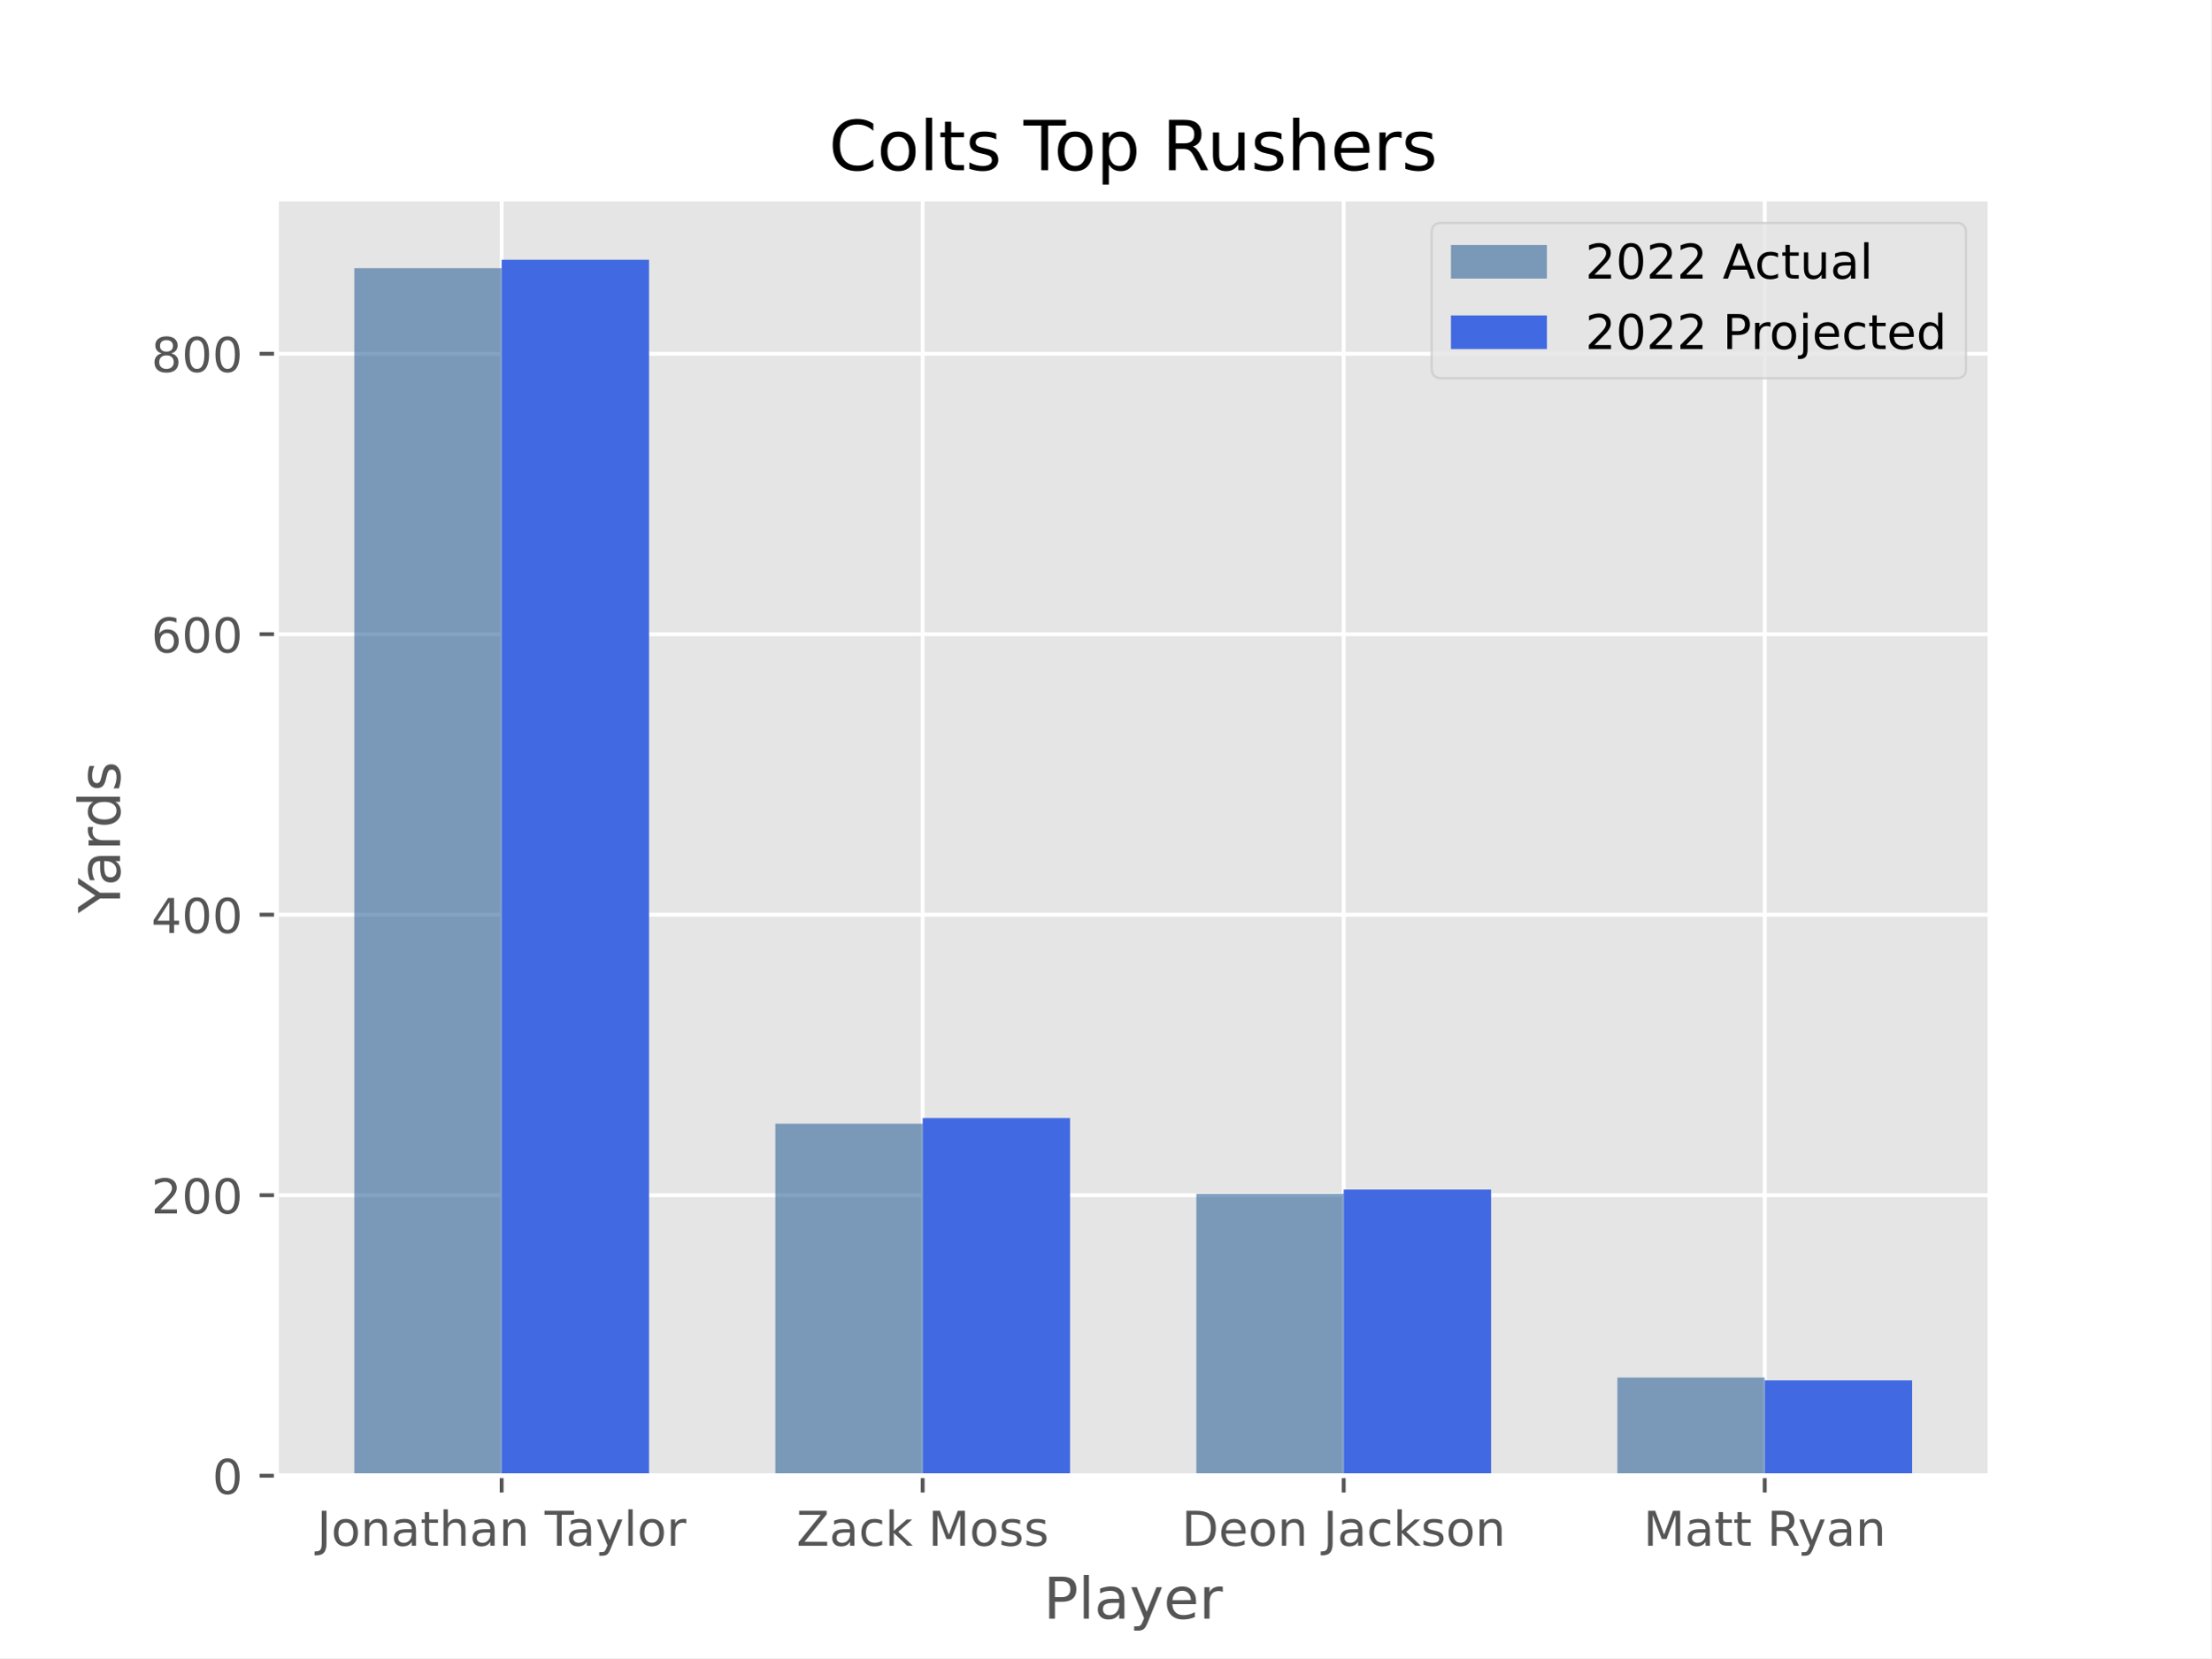
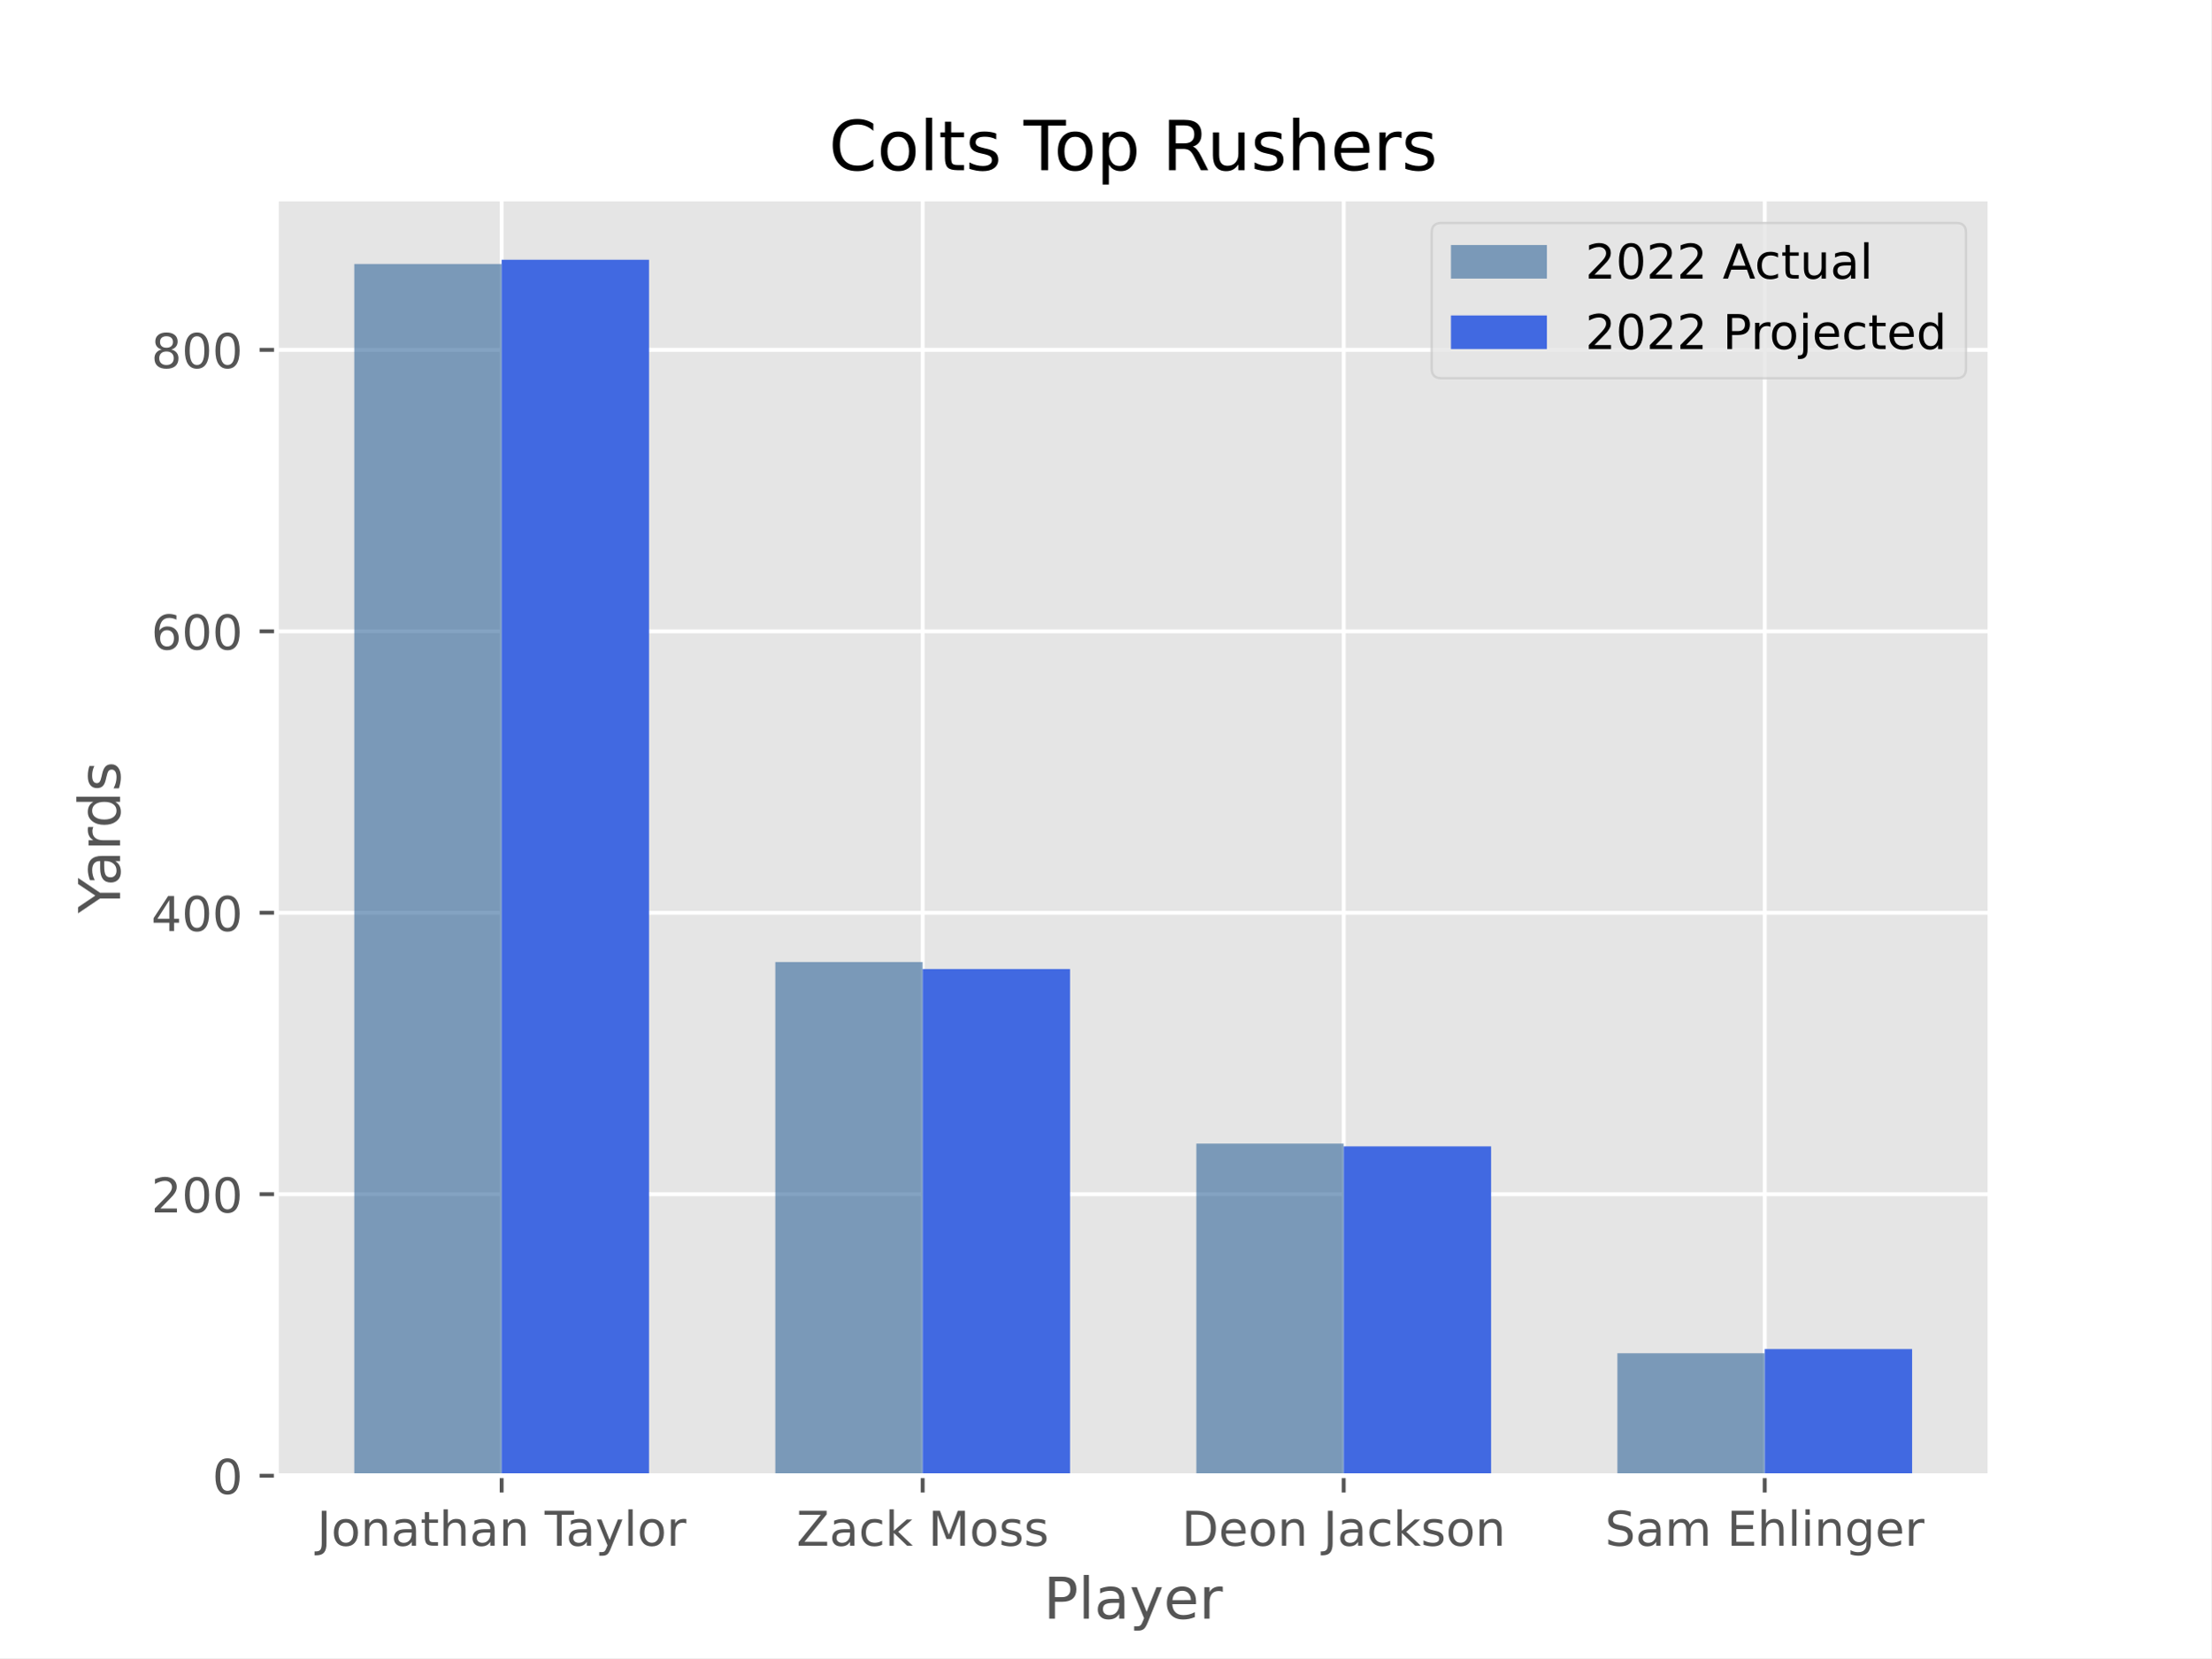
<svg xmlns="http://www.w3.org/2000/svg" xmlns:xlink="http://www.w3.org/1999/xlink" width="460.8pt" height="345.6pt" viewBox="0 0 460.8 345.6" version="1.1">
  <defs>
    <style type="text/css">*{stroke-linejoin: round; stroke-linecap: butt}</style>
  </defs>
  <g id="figure_1">
    <g id="patch_1">
      <path d="M 0 345.6  L 460.8 345.6  L 460.8 0  L 0 0  z " style="fill: #ffffff" />
    </g>
    <g id="axes_1">
      <g id="patch_2">
        <path d="M 57.6 307.584  L 414.72 307.584  L 414.72 41.472  L 57.6 41.472  z " style="fill: #e5e5e5" />
      </g>
      <g id="matplotlib.axis_1">
        <g id="xtick_1">
          <g id="line2d_1">
-             <path d="M 104.543 307.584  L 104.543 41.472  " clip-path="url(#p4e7fc8b1e7)" style="fill: none; stroke: #ffffff; stroke-width: 0.8; stroke-linecap: square" />
+             <path d="M 104.543 307.584  L 104.543 41.472  " clip-path="url(#pfc7de5fff3)" style="fill: none; stroke: #ffffff; stroke-width: 0.8; stroke-linecap: square" />
          </g>
          <g id="line2d_2">
            <defs>
-               <path id="md305badb75" d="M 0 0  L 0 3.5  " style="stroke: #555555; stroke-width: 0.8" />
-             </defs>
-             <g>
-               <use xlink:href="#md305badb75" x="104.543" y="307.584" style="fill: #555555; stroke: #555555; stroke-width: 0.8" />
+               <path id="m3b19670d25" d="M 0 0  L 0 3.5  " style="stroke: #555555; stroke-width: 0.8" />
+             </defs>
+             <g>
+               <use xlink:href="#m3b19670d25" x="104.543" y="307.584" style="fill: #555555; stroke: #555555; stroke-width: 0.8" />
            </g>
          </g>
          <g id="text_1">
            <g style="fill: #555555" transform="translate(66.06907 322.1824) scale(0.1 -0.1)">
              <defs>
                <path id="DejaVuSans-4a" d="M 628 4666  L 1259 4666  L 1259 325  Q 1259 -519 939 -900  Q 619 -1281 -91 -1281  L -331 -1281  L -331 -750  L -134 -750  Q 284 -750 456 -515  Q 628 -281 628 325  L 628 4666  z " transform="scale(0.015625)" />
                <path id="DejaVuSans-6f" d="M 1959 3097  Q 1497 3097 1228 2736  Q 959 2375 959 1747  Q 959 1119 1226 758  Q 1494 397 1959 397  Q 2419 397 2687 759  Q 2956 1122 2956 1747  Q 2956 2369 2687 2733  Q 2419 3097 1959 3097  z M 1959 3584  Q 2709 3584 3137 3096  Q 3566 2609 3566 1747  Q 3566 888 3137 398  Q 2709 -91 1959 -91  Q 1206 -91 779 398  Q 353 888 353 1747  Q 353 2609 779 3096  Q 1206 3584 1959 3584  z " transform="scale(0.015625)" />
                <path id="DejaVuSans-6e" d="M 3513 2113  L 3513 0  L 2938 0  L 2938 2094  Q 2938 2591 2744 2837  Q 2550 3084 2163 3084  Q 1697 3084 1428 2787  Q 1159 2491 1159 1978  L 1159 0  L 581 0  L 581 3500  L 1159 3500  L 1159 2956  Q 1366 3272 1645 3428  Q 1925 3584 2291 3584  Q 2894 3584 3203 3211  Q 3513 2838 3513 2113  z " transform="scale(0.015625)" />
                <path id="DejaVuSans-61" d="M 2194 1759  Q 1497 1759 1228 1600  Q 959 1441 959 1056  Q 959 750 1161 570  Q 1363 391 1709 391  Q 2188 391 2477 730  Q 2766 1069 2766 1631  L 2766 1759  L 2194 1759  z M 3341 1997  L 3341 0  L 2766 0  L 2766 531  Q 2569 213 2275 61  Q 1981 -91 1556 -91  Q 1019 -91 701 211  Q 384 513 384 1019  Q 384 1609 779 1909  Q 1175 2209 1959 2209  L 2766 2209  L 2766 2266  Q 2766 2663 2505 2880  Q 2244 3097 1772 3097  Q 1472 3097 1187 3025  Q 903 2953 641 2809  L 641 3341  Q 956 3463 1253 3523  Q 1550 3584 1831 3584  Q 2591 3584 2966 3190  Q 3341 2797 3341 1997  z " transform="scale(0.015625)" />
                <path id="DejaVuSans-74" d="M 1172 4494  L 1172 3500  L 2356 3500  L 2356 3053  L 1172 3053  L 1172 1153  Q 1172 725 1289 603  Q 1406 481 1766 481  L 2356 481  L 2356 0  L 1766 0  Q 1100 0 847 248  Q 594 497 594 1153  L 594 3053  L 172 3053  L 172 3500  L 594 3500  L 594 4494  L 1172 4494  z " transform="scale(0.015625)" />
                <path id="DejaVuSans-68" d="M 3513 2113  L 3513 0  L 2938 0  L 2938 2094  Q 2938 2591 2744 2837  Q 2550 3084 2163 3084  Q 1697 3084 1428 2787  Q 1159 2491 1159 1978  L 1159 0  L 581 0  L 581 4863  L 1159 4863  L 1159 2956  Q 1366 3272 1645 3428  Q 1925 3584 2291 3584  Q 2894 3584 3203 3211  Q 3513 2838 3513 2113  z " transform="scale(0.015625)" />
                <path id="DejaVuSans-20" transform="scale(0.015625)" />
                <path id="DejaVuSans-54" d="M -19 4666  L 3928 4666  L 3928 4134  L 2272 4134  L 2272 0  L 1638 0  L 1638 4134  L -19 4134  L -19 4666  z " transform="scale(0.015625)" />
                <path id="DejaVuSans-79" d="M 2059 -325  Q 1816 -950 1584 -1140  Q 1353 -1331 966 -1331  L 506 -1331  L 506 -850  L 844 -850  Q 1081 -850 1212 -737  Q 1344 -625 1503 -206  L 1606 56  L 191 3500  L 800 3500  L 1894 763  L 2988 3500  L 3597 3500  L 2059 -325  z " transform="scale(0.015625)" />
                <path id="DejaVuSans-6c" d="M 603 4863  L 1178 4863  L 1178 0  L 603 0  L 603 4863  z " transform="scale(0.015625)" />
                <path id="DejaVuSans-72" d="M 2631 2963  Q 2534 3019 2420 3045  Q 2306 3072 2169 3072  Q 1681 3072 1420 2755  Q 1159 2438 1159 1844  L 1159 0  L 581 0  L 581 3500  L 1159 3500  L 1159 2956  Q 1341 3275 1631 3429  Q 1922 3584 2338 3584  Q 2397 3584 2469 3576  Q 2541 3569 2628 3553  L 2631 2963  z " transform="scale(0.015625)" />
              </defs>
              <use xlink:href="#DejaVuSans-4a" />
              <use xlink:href="#DejaVuSans-6f" x="29.492" />
              <use xlink:href="#DejaVuSans-6e" x="90.674" />
              <use xlink:href="#DejaVuSans-61" x="154.053" />
              <use xlink:href="#DejaVuSans-74" x="215.332" />
              <use xlink:href="#DejaVuSans-68" x="254.541" />
              <use xlink:href="#DejaVuSans-61" x="317.92" />
              <use xlink:href="#DejaVuSans-6e" x="379.199" />
              <use xlink:href="#DejaVuSans-20" x="442.578" />
              <use xlink:href="#DejaVuSans-54" x="474.365" />
              <use xlink:href="#DejaVuSans-61" x="518.949" />
              <use xlink:href="#DejaVuSans-79" x="580.229" />
              <use xlink:href="#DejaVuSans-6c" x="639.408" />
              <use xlink:href="#DejaVuSans-6f" x="667.191" />
              <use xlink:href="#DejaVuSans-72" x="728.373" />
            </g>
          </g>
        </g>
        <g id="xtick_2">
          <g id="line2d_3">
-             <path d="M 192.288 307.584  L 192.288 41.472  " clip-path="url(#p4e7fc8b1e7)" style="fill: none; stroke: #ffffff; stroke-width: 0.8; stroke-linecap: square" />
+             <path d="M 192.288 307.584  L 192.288 41.472  " clip-path="url(#pfc7de5fff3)" style="fill: none; stroke: #ffffff; stroke-width: 0.8; stroke-linecap: square" />
          </g>
          <g id="line2d_4">
            <g>
-               <use xlink:href="#md305badb75" x="192.288" y="307.584" style="fill: #555555; stroke: #555555; stroke-width: 0.8" />
+               <use xlink:href="#m3b19670d25" x="192.288" y="307.584" style="fill: #555555; stroke: #555555; stroke-width: 0.8" />
            </g>
          </g>
          <g id="text_2">
            <g style="fill: #555555" transform="translate(165.9823 322.1824) scale(0.1 -0.1)">
              <defs>
                <path id="DejaVuSans-5a" d="M 359 4666  L 4025 4666  L 4025 4184  L 1075 531  L 4097 531  L 4097 0  L 288 0  L 288 481  L 3238 4134  L 359 4134  L 359 4666  z " transform="scale(0.015625)" />
                <path id="DejaVuSans-63" d="M 3122 3366  L 3122 2828  Q 2878 2963 2633 3030  Q 2388 3097 2138 3097  Q 1578 3097 1268 2742  Q 959 2388 959 1747  Q 959 1106 1268 751  Q 1578 397 2138 397  Q 2388 397 2633 464  Q 2878 531 3122 666  L 3122 134  Q 2881 22 2623 -34  Q 2366 -91 2075 -91  Q 1284 -91 818 406  Q 353 903 353 1747  Q 353 2603 823 3093  Q 1294 3584 2113 3584  Q 2378 3584 2631 3529  Q 2884 3475 3122 3366  z " transform="scale(0.015625)" />
                <path id="DejaVuSans-6b" d="M 581 4863  L 1159 4863  L 1159 1991  L 2875 3500  L 3609 3500  L 1753 1863  L 3688 0  L 2938 0  L 1159 1709  L 1159 0  L 581 0  L 581 4863  z " transform="scale(0.015625)" />
                <path id="DejaVuSans-4d" d="M 628 4666  L 1569 4666  L 2759 1491  L 3956 4666  L 4897 4666  L 4897 0  L 4281 0  L 4281 4097  L 3078 897  L 2444 897  L 1241 4097  L 1241 0  L 628 0  L 628 4666  z " transform="scale(0.015625)" />
                <path id="DejaVuSans-73" d="M 2834 3397  L 2834 2853  Q 2591 2978 2328 3040  Q 2066 3103 1784 3103  Q 1356 3103 1142 2972  Q 928 2841 928 2578  Q 928 2378 1081 2264  Q 1234 2150 1697 2047  L 1894 2003  Q 2506 1872 2764 1633  Q 3022 1394 3022 966  Q 3022 478 2636 193  Q 2250 -91 1575 -91  Q 1294 -91 989 -36  Q 684 19 347 128  L 347 722  Q 666 556 975 473  Q 1284 391 1588 391  Q 1994 391 2212 530  Q 2431 669 2431 922  Q 2431 1156 2273 1281  Q 2116 1406 1581 1522  L 1381 1569  Q 847 1681 609 1914  Q 372 2147 372 2553  Q 372 3047 722 3315  Q 1072 3584 1716 3584  Q 2034 3584 2315 3537  Q 2597 3491 2834 3397  z " transform="scale(0.015625)" />
              </defs>
              <use xlink:href="#DejaVuSans-5a" />
              <use xlink:href="#DejaVuSans-61" x="68.506" />
              <use xlink:href="#DejaVuSans-63" x="129.785" />
              <use xlink:href="#DejaVuSans-6b" x="184.766" />
              <use xlink:href="#DejaVuSans-20" x="242.676" />
              <use xlink:href="#DejaVuSans-4d" x="274.463" />
              <use xlink:href="#DejaVuSans-6f" x="360.742" />
              <use xlink:href="#DejaVuSans-73" x="421.924" />
              <use xlink:href="#DejaVuSans-73" x="474.023" />
            </g>
          </g>
        </g>
        <g id="xtick_3">
          <g id="line2d_5">
-             <path d="M 280.032 307.584  L 280.032 41.472  " clip-path="url(#p4e7fc8b1e7)" style="fill: none; stroke: #ffffff; stroke-width: 0.8; stroke-linecap: square" />
+             <path d="M 280.032 307.584  L 280.032 41.472  " clip-path="url(#pfc7de5fff3)" style="fill: none; stroke: #ffffff; stroke-width: 0.8; stroke-linecap: square" />
          </g>
          <g id="line2d_6">
            <g>
-               <use xlink:href="#md305badb75" x="280.032" y="307.584" style="fill: #555555; stroke: #555555; stroke-width: 0.8" />
+               <use xlink:href="#m3b19670d25" x="280.032" y="307.584" style="fill: #555555; stroke: #555555; stroke-width: 0.8" />
            </g>
          </g>
          <g id="text_3">
            <g style="fill: #555555" transform="translate(246.2721 322.1824) scale(0.1 -0.1)">
              <defs>
                <path id="DejaVuSans-44" d="M 1259 4147  L 1259 519  L 2022 519  Q 2988 519 3436 956  Q 3884 1394 3884 2338  Q 3884 3275 3436 3711  Q 2988 4147 2022 4147  L 1259 4147  z M 628 4666  L 1925 4666  Q 3281 4666 3915 4102  Q 4550 3538 4550 2338  Q 4550 1131 3912 565  Q 3275 0 1925 0  L 628 0  L 628 4666  z " transform="scale(0.015625)" />
                <path id="DejaVuSans-65" d="M 3597 1894  L 3597 1613  L 953 1613  Q 991 1019 1311 708  Q 1631 397 2203 397  Q 2534 397 2845 478  Q 3156 559 3463 722  L 3463 178  Q 3153 47 2828 -22  Q 2503 -91 2169 -91  Q 1331 -91 842 396  Q 353 884 353 1716  Q 353 2575 817 3079  Q 1281 3584 2069 3584  Q 2775 3584 3186 3129  Q 3597 2675 3597 1894  z M 3022 2063  Q 3016 2534 2758 2815  Q 2500 3097 2075 3097  Q 1594 3097 1305 2825  Q 1016 2553 972 2059  L 3022 2063  z " transform="scale(0.015625)" />
              </defs>
              <use xlink:href="#DejaVuSans-44" />
              <use xlink:href="#DejaVuSans-65" x="77.002" />
              <use xlink:href="#DejaVuSans-6f" x="138.525" />
              <use xlink:href="#DejaVuSans-6e" x="199.707" />
              <use xlink:href="#DejaVuSans-20" x="263.086" />
              <use xlink:href="#DejaVuSans-4a" x="294.873" />
              <use xlink:href="#DejaVuSans-61" x="324.365" />
              <use xlink:href="#DejaVuSans-63" x="385.645" />
              <use xlink:href="#DejaVuSans-6b" x="440.625" />
              <use xlink:href="#DejaVuSans-73" x="498.535" />
              <use xlink:href="#DejaVuSans-6f" x="550.635" />
              <use xlink:href="#DejaVuSans-6e" x="611.816" />
            </g>
          </g>
        </g>
        <g id="xtick_4">
          <g id="line2d_7">
-             <path d="M 367.777 307.584  L 367.777 41.472  " clip-path="url(#p4e7fc8b1e7)" style="fill: none; stroke: #ffffff; stroke-width: 0.8; stroke-linecap: square" />
+             <path d="M 367.777 307.584  L 367.777 41.472  " clip-path="url(#pfc7de5fff3)" style="fill: none; stroke: #ffffff; stroke-width: 0.8; stroke-linecap: square" />
          </g>
          <g id="line2d_8">
            <g>
-               <use xlink:href="#md305badb75" x="367.777" y="307.584" style="fill: #555555; stroke: #555555; stroke-width: 0.8" />
+               <use xlink:href="#m3b19670d25" x="367.777" y="307.584" style="fill: #555555; stroke: #555555; stroke-width: 0.8" />
            </g>
          </g>
          <g id="text_4">
-             <g style="fill: #555555" transform="translate(342.4978 322.1824) scale(0.1 -0.1)">
-               <defs>
-                 <path id="DejaVuSans-52" d="M 2841 2188  Q 3044 2119 3236 1894  Q 3428 1669 3622 1275  L 4263 0  L 3584 0  L 2988 1197  Q 2756 1666 2539 1819  Q 2322 1972 1947 1972  L 1259 1972  L 1259 0  L 628 0  L 628 4666  L 2053 4666  Q 2853 4666 3247 4331  Q 3641 3997 3641 3322  Q 3641 2881 3436 2590  Q 3231 2300 2841 2188  z M 1259 4147  L 1259 2491  L 2053 2491  Q 2509 2491 2742 2702  Q 2975 2913 2975 3322  Q 2975 3731 2742 3939  Q 2509 4147 2053 4147  L 1259 4147  z " transform="scale(0.015625)" />
-               </defs>
-               <use xlink:href="#DejaVuSans-4d" />
-               <use xlink:href="#DejaVuSans-61" x="86.279" />
-               <use xlink:href="#DejaVuSans-74" x="147.559" />
-               <use xlink:href="#DejaVuSans-74" x="186.768" />
-               <use xlink:href="#DejaVuSans-20" x="225.977" />
-               <use xlink:href="#DejaVuSans-52" x="257.764" />
-               <use xlink:href="#DejaVuSans-79" x="321.746" />
-               <use xlink:href="#DejaVuSans-61" x="380.926" />
-               <use xlink:href="#DejaVuSans-6e" x="442.205" />
+             <g style="fill: #555555" transform="translate(334.4978 322.1824) scale(0.1 -0.1)">
+               <defs>
+                 <path id="DejaVuSans-53" d="M 3425 4513  L 3425 3897  Q 3066 4069 2747 4153  Q 2428 4238 2131 4238  Q 1616 4238 1336 4038  Q 1056 3838 1056 3469  Q 1056 3159 1242 3001  Q 1428 2844 1947 2747  L 2328 2669  Q 3034 2534 3370 2195  Q 3706 1856 3706 1288  Q 3706 609 3251 259  Q 2797 -91 1919 -91  Q 1588 -91 1214 -16  Q 841 59 441 206  L 441 856  Q 825 641 1194 531  Q 1563 422 1919 422  Q 2459 422 2753 634  Q 3047 847 3047 1241  Q 3047 1584 2836 1778  Q 2625 1972 2144 2069  L 1759 2144  Q 1053 2284 737 2584  Q 422 2884 422 3419  Q 422 4038 858 4394  Q 1294 4750 2059 4750  Q 2388 4750 2728 4690  Q 3069 4631 3425 4513  z " transform="scale(0.015625)" />
+                 <path id="DejaVuSans-6d" d="M 3328 2828  Q 3544 3216 3844 3400  Q 4144 3584 4550 3584  Q 5097 3584 5394 3201  Q 5691 2819 5691 2113  L 5691 0  L 5113 0  L 5113 2094  Q 5113 2597 4934 2840  Q 4756 3084 4391 3084  Q 3944 3084 3684 2787  Q 3425 2491 3425 1978  L 3425 0  L 2847 0  L 2847 2094  Q 2847 2600 2669 2842  Q 2491 3084 2119 3084  Q 1678 3084 1418 2786  Q 1159 2488 1159 1978  L 1159 0  L 581 0  L 581 3500  L 1159 3500  L 1159 2956  Q 1356 3278 1631 3431  Q 1906 3584 2284 3584  Q 2666 3584 2933 3390  Q 3200 3197 3328 2828  z " transform="scale(0.015625)" />
+                 <path id="DejaVuSans-45" d="M 628 4666  L 3578 4666  L 3578 4134  L 1259 4134  L 1259 2753  L 3481 2753  L 3481 2222  L 1259 2222  L 1259 531  L 3634 531  L 3634 0  L 628 0  L 628 4666  z " transform="scale(0.015625)" />
+                 <path id="DejaVuSans-69" d="M 603 3500  L 1178 3500  L 1178 0  L 603 0  L 603 3500  z M 603 4863  L 1178 4863  L 1178 4134  L 603 4134  L 603 4863  z " transform="scale(0.015625)" />
+                 <path id="DejaVuSans-67" d="M 2906 1791  Q 2906 2416 2648 2759  Q 2391 3103 1925 3103  Q 1463 3103 1205 2759  Q 947 2416 947 1791  Q 947 1169 1205 825  Q 1463 481 1925 481  Q 2391 481 2648 825  Q 2906 1169 2906 1791  z M 3481 434  Q 3481 -459 3084 -895  Q 2688 -1331 1869 -1331  Q 1566 -1331 1297 -1286  Q 1028 -1241 775 -1147  L 775 -588  Q 1028 -725 1275 -790  Q 1522 -856 1778 -856  Q 2344 -856 2625 -561  Q 2906 -266 2906 331  L 2906 616  Q 2728 306 2450 153  Q 2172 0 1784 0  Q 1141 0 747 490  Q 353 981 353 1791  Q 353 2603 747 3093  Q 1141 3584 1784 3584  Q 2172 3584 2450 3431  Q 2728 3278 2906 2969  L 2906 3500  L 3481 3500  L 3481 434  z " transform="scale(0.015625)" />
+               </defs>
+               <use xlink:href="#DejaVuSans-53" />
+               <use xlink:href="#DejaVuSans-61" x="63.477" />
+               <use xlink:href="#DejaVuSans-6d" x="124.756" />
+               <use xlink:href="#DejaVuSans-20" x="222.168" />
+               <use xlink:href="#DejaVuSans-45" x="253.955" />
+               <use xlink:href="#DejaVuSans-68" x="317.139" />
+               <use xlink:href="#DejaVuSans-6c" x="380.518" />
+               <use xlink:href="#DejaVuSans-69" x="408.301" />
+               <use xlink:href="#DejaVuSans-6e" x="436.084" />
+               <use xlink:href="#DejaVuSans-67" x="499.463" />
+               <use xlink:href="#DejaVuSans-65" x="562.939" />
+               <use xlink:href="#DejaVuSans-72" x="624.463" />
            </g>
          </g>
        </g>
        <g id="text_5">
          <g style="fill: #555555" transform="translate(217.4888 337.3802) scale(0.12 -0.12)">
            <defs>
              <path id="DejaVuSans-50" d="M 1259 4147  L 1259 2394  L 2053 2394  Q 2494 2394 2734 2622  Q 2975 2850 2975 3272  Q 2975 3691 2734 3919  Q 2494 4147 2053 4147  L 1259 4147  z M 628 4666  L 2053 4666  Q 2838 4666 3239 4311  Q 3641 3956 3641 3272  Q 3641 2581 3239 2228  Q 2838 1875 2053 1875  L 1259 1875  L 1259 0  L 628 0  L 628 4666  z " transform="scale(0.015625)" />
            </defs>
            <use xlink:href="#DejaVuSans-50" />
            <use xlink:href="#DejaVuSans-6c" x="60.303" />
            <use xlink:href="#DejaVuSans-61" x="88.086" />
            <use xlink:href="#DejaVuSans-79" x="149.365" />
            <use xlink:href="#DejaVuSans-65" x="208.545" />
            <use xlink:href="#DejaVuSans-72" x="270.068" />
          </g>
        </g>
      </g>
      <g id="matplotlib.axis_2">
        <g id="ytick_1">
          <g id="line2d_9">
-             <path d="M 57.6 307.584  L 414.72 307.584  " clip-path="url(#p4e7fc8b1e7)" style="fill: none; stroke: #ffffff; stroke-width: 0.8; stroke-linecap: square" />
+             <path d="M 57.6 307.584  L 414.72 307.584  " clip-path="url(#pfc7de5fff3)" style="fill: none; stroke: #ffffff; stroke-width: 0.8; stroke-linecap: square" />
          </g>
          <g id="line2d_10">
            <defs>
-               <path id="m0d4e284b42" d="M 0 0  L -3.5 0  " style="stroke: #555555; stroke-width: 0.8" />
-             </defs>
-             <g>
-               <use xlink:href="#m0d4e284b42" x="57.6" y="307.584" style="fill: #555555; stroke: #555555; stroke-width: 0.8" />
+               <path id="m593e6d0bf8" d="M 0 0  L -3.5 0  " style="stroke: #555555; stroke-width: 0.8" />
+             </defs>
+             <g>
+               <use xlink:href="#m593e6d0bf8" x="57.6" y="307.584" style="fill: #555555; stroke: #555555; stroke-width: 0.8" />
            </g>
          </g>
          <g id="text_6">
            <g style="fill: #555555" transform="translate(44.2375 311.3832) scale(0.1 -0.1)">
              <defs>
                <path id="DejaVuSans-30" d="M 2034 4250  Q 1547 4250 1301 3770  Q 1056 3291 1056 2328  Q 1056 1369 1301 889  Q 1547 409 2034 409  Q 2525 409 2770 889  Q 3016 1369 3016 2328  Q 3016 3291 2770 3770  Q 2525 4250 2034 4250  z M 2034 4750  Q 2819 4750 3233 4129  Q 3647 3509 3647 2328  Q 3647 1150 3233 529  Q 2819 -91 2034 -91  Q 1250 -91 836 529  Q 422 1150 422 2328  Q 422 3509 836 4129  Q 1250 4750 2034 4750  z " transform="scale(0.015625)" />
              </defs>
              <use xlink:href="#DejaVuSans-30" />
            </g>
          </g>
        </g>
        <g id="ytick_2">
          <g id="line2d_11">
-             <path d="M 57.6 249.12  L 414.72 249.12  " clip-path="url(#p4e7fc8b1e7)" style="fill: none; stroke: #ffffff; stroke-width: 0.8; stroke-linecap: square" />
+             <path d="M 57.6 248.917  L 414.72 248.917  " clip-path="url(#pfc7de5fff3)" style="fill: none; stroke: #ffffff; stroke-width: 0.8; stroke-linecap: square" />
          </g>
          <g id="line2d_12">
            <g>
-               <use xlink:href="#m0d4e284b42" x="57.6" y="249.12" style="fill: #555555; stroke: #555555; stroke-width: 0.8" />
+               <use xlink:href="#m593e6d0bf8" x="57.6" y="248.917" style="fill: #555555; stroke: #555555; stroke-width: 0.8" />
            </g>
          </g>
          <g id="text_7">
-             <g style="fill: #555555" transform="translate(31.5125 252.9196) scale(0.1 -0.1)">
+             <g style="fill: #555555" transform="translate(31.5125 252.7166) scale(0.1 -0.1)">
              <defs>
                <path id="DejaVuSans-32" d="M 1228 531  L 3431 531  L 3431 0  L 469 0  L 469 531  Q 828 903 1448 1529  Q 2069 2156 2228 2338  Q 2531 2678 2651 2914  Q 2772 3150 2772 3378  Q 2772 3750 2511 3984  Q 2250 4219 1831 4219  Q 1534 4219 1204 4116  Q 875 4013 500 3803  L 500 4441  Q 881 4594 1212 4672  Q 1544 4750 1819 4750  Q 2544 4750 2975 4387  Q 3406 4025 3406 3419  Q 3406 3131 3298 2873  Q 3191 2616 2906 2266  Q 2828 2175 2409 1742  Q 1991 1309 1228 531  z " transform="scale(0.015625)" />
              </defs>
              <use xlink:href="#DejaVuSans-32" />
              <use xlink:href="#DejaVuSans-30" x="63.623" />
              <use xlink:href="#DejaVuSans-30" x="127.246" />
            </g>
          </g>
        </g>
        <g id="ytick_3">
          <g id="line2d_13">
-             <path d="M 57.6 190.657  L 414.72 190.657  " clip-path="url(#p4e7fc8b1e7)" style="fill: none; stroke: #ffffff; stroke-width: 0.8; stroke-linecap: square" />
+             <path d="M 57.6 190.251  L 414.72 190.251  " clip-path="url(#pfc7de5fff3)" style="fill: none; stroke: #ffffff; stroke-width: 0.8; stroke-linecap: square" />
          </g>
          <g id="line2d_14">
            <g>
-               <use xlink:href="#m0d4e284b42" x="57.6" y="190.657" style="fill: #555555; stroke: #555555; stroke-width: 0.8" />
+               <use xlink:href="#m593e6d0bf8" x="57.6" y="190.251" style="fill: #555555; stroke: #555555; stroke-width: 0.8" />
            </g>
          </g>
          <g id="text_8">
-             <g style="fill: #555555" transform="translate(31.5125 194.4559) scale(0.1 -0.1)">
+             <g style="fill: #555555" transform="translate(31.5125 194.0499) scale(0.1 -0.1)">
              <defs>
                <path id="DejaVuSans-34" d="M 2419 4116  L 825 1625  L 2419 1625  L 2419 4116  z M 2253 4666  L 3047 4666  L 3047 1625  L 3713 1625  L 3713 1100  L 3047 1100  L 3047 0  L 2419 0  L 2419 1100  L 313 1100  L 313 1709  L 2253 4666  z " transform="scale(0.015625)" />
              </defs>
              <use xlink:href="#DejaVuSans-34" />
              <use xlink:href="#DejaVuSans-30" x="63.623" />
              <use xlink:href="#DejaVuSans-30" x="127.246" />
            </g>
          </g>
        </g>
        <g id="ytick_4">
          <g id="line2d_15">
-             <path d="M 57.6 132.193  L 414.72 132.193  " clip-path="url(#p4e7fc8b1e7)" style="fill: none; stroke: #ffffff; stroke-width: 0.8; stroke-linecap: square" />
+             <path d="M 57.6 131.584  L 414.72 131.584  " clip-path="url(#pfc7de5fff3)" style="fill: none; stroke: #ffffff; stroke-width: 0.8; stroke-linecap: square" />
          </g>
          <g id="line2d_16">
            <g>
-               <use xlink:href="#m0d4e284b42" x="57.6" y="132.193" style="fill: #555555; stroke: #555555; stroke-width: 0.8" />
+               <use xlink:href="#m593e6d0bf8" x="57.6" y="131.584" style="fill: #555555; stroke: #555555; stroke-width: 0.8" />
            </g>
          </g>
          <g id="text_9">
-             <g style="fill: #555555" transform="translate(31.5125 135.9922) scale(0.1 -0.1)">
+             <g style="fill: #555555" transform="translate(31.5125 135.3832) scale(0.1 -0.1)">
              <defs>
                <path id="DejaVuSans-36" d="M 2113 2584  Q 1688 2584 1439 2293  Q 1191 2003 1191 1497  Q 1191 994 1439 701  Q 1688 409 2113 409  Q 2538 409 2786 701  Q 3034 994 3034 1497  Q 3034 2003 2786 2293  Q 2538 2584 2113 2584  z M 3366 4563  L 3366 3988  Q 3128 4100 2886 4159  Q 2644 4219 2406 4219  Q 1781 4219 1451 3797  Q 1122 3375 1075 2522  Q 1259 2794 1537 2939  Q 1816 3084 2150 3084  Q 2853 3084 3261 2657  Q 3669 2231 3669 1497  Q 3669 778 3244 343  Q 2819 -91 2113 -91  Q 1303 -91 875 529  Q 447 1150 447 2328  Q 447 3434 972 4092  Q 1497 4750 2381 4750  Q 2619 4750 2861 4703  Q 3103 4656 3366 4563  z " transform="scale(0.015625)" />
              </defs>
              <use xlink:href="#DejaVuSans-36" />
              <use xlink:href="#DejaVuSans-30" x="63.623" />
              <use xlink:href="#DejaVuSans-30" x="127.246" />
            </g>
          </g>
        </g>
        <g id="ytick_5">
          <g id="line2d_17">
-             <path d="M 57.6 73.729  L 414.72 73.729  " clip-path="url(#p4e7fc8b1e7)" style="fill: none; stroke: #ffffff; stroke-width: 0.8; stroke-linecap: square" />
+             <path d="M 57.6 72.917  L 414.72 72.917  " clip-path="url(#pfc7de5fff3)" style="fill: none; stroke: #ffffff; stroke-width: 0.8; stroke-linecap: square" />
          </g>
          <g id="line2d_18">
            <g>
-               <use xlink:href="#m0d4e284b42" x="57.6" y="73.729" style="fill: #555555; stroke: #555555; stroke-width: 0.8" />
+               <use xlink:href="#m593e6d0bf8" x="57.6" y="72.917" style="fill: #555555; stroke: #555555; stroke-width: 0.8" />
            </g>
          </g>
          <g id="text_10">
-             <g style="fill: #555555" transform="translate(31.5125 77.52855) scale(0.1 -0.1)">
+             <g style="fill: #555555" transform="translate(31.5125 76.71655) scale(0.1 -0.1)">
              <defs>
                <path id="DejaVuSans-38" d="M 2034 2216  Q 1584 2216 1326 1975  Q 1069 1734 1069 1313  Q 1069 891 1326 650  Q 1584 409 2034 409  Q 2484 409 2743 651  Q 3003 894 3003 1313  Q 3003 1734 2745 1975  Q 2488 2216 2034 2216  z M 1403 2484  Q 997 2584 770 2862  Q 544 3141 544 3541  Q 544 4100 942 4425  Q 1341 4750 2034 4750  Q 2731 4750 3128 4425  Q 3525 4100 3525 3541  Q 3525 3141 3298 2862  Q 3072 2584 2669 2484  Q 3125 2378 3379 2068  Q 3634 1759 3634 1313  Q 3634 634 3220 271  Q 2806 -91 2034 -91  Q 1263 -91 848 271  Q 434 634 434 1313  Q 434 1759 690 2068  Q 947 2378 1403 2484  z M 1172 3481  Q 1172 3119 1398 2916  Q 1625 2713 2034 2713  Q 2441 2713 2670 2916  Q 2900 3119 2900 3481  Q 2900 3844 2670 4047  Q 2441 4250 2034 4250  Q 1625 4250 1398 4047  Q 1172 3844 1172 3481  z " transform="scale(0.015625)" />
              </defs>
              <use xlink:href="#DejaVuSans-38" />
              <use xlink:href="#DejaVuSans-30" x="63.623" />
              <use xlink:href="#DejaVuSans-30" x="127.246" />
            </g>
          </g>
        </g>
        <g id="text_11">
          <g style="fill: #555555" transform="translate(25.01687 190.3408) rotate(-90) scale(0.12 -0.12)">
            <defs>
              <path id="DejaVuSans-59" d="M -13 4666  L 666 4666  L 1959 2747  L 3244 4666  L 3922 4666  L 2272 2222  L 2272 0  L 1638 0  L 1638 2222  L -13 4666  z " transform="scale(0.015625)" />
              <path id="DejaVuSans-64" d="M 2906 2969  L 2906 4863  L 3481 4863  L 3481 0  L 2906 0  L 2906 525  Q 2725 213 2448 61  Q 2172 -91 1784 -91  Q 1150 -91 751 415  Q 353 922 353 1747  Q 353 2572 751 3078  Q 1150 3584 1784 3584  Q 2172 3584 2448 3432  Q 2725 3281 2906 2969  z M 947 1747  Q 947 1113 1208 752  Q 1469 391 1925 391  Q 2381 391 2643 752  Q 2906 1113 2906 1747  Q 2906 2381 2643 2742  Q 2381 3103 1925 3103  Q 1469 3103 1208 2742  Q 947 2381 947 1747  z " transform="scale(0.015625)" />
            </defs>
            <use xlink:href="#DejaVuSans-59" />
            <use xlink:href="#DejaVuSans-61" x="47.334" />
            <use xlink:href="#DejaVuSans-72" x="108.613" />
            <use xlink:href="#DejaVuSans-64" x="147.977" />
            <use xlink:href="#DejaVuSans-73" x="211.453" />
          </g>
        </g>
      </g>
      <g id="patch_3">
-         <path d="M 73.833 307.584  L 104.543 307.584  L 104.543 55.898  L 73.833 55.898  z " clip-path="url(#p4e7fc8b1e7)" style="fill: #336699; fill-opacity: 0.6" />
+         <path d="M 73.833 307.584  L 104.543 307.584  L 104.543 55.024  L 73.833 55.024  z " clip-path="url(#pfc7de5fff3)" style="fill: #336699; fill-opacity: 0.6" />
      </g>
      <g id="patch_4">
-         <path d="M 161.577 307.584  L 192.288 307.584  L 192.288 234.212  L 161.577 234.212  z " clip-path="url(#p4e7fc8b1e7)" style="fill: #336699; fill-opacity: 0.6" />
+         <path d="M 161.577 307.584  L 192.288 307.584  L 192.288 200.517  L 161.577 200.517  z " clip-path="url(#pfc7de5fff3)" style="fill: #336699; fill-opacity: 0.6" />
      </g>
      <g id="patch_5">
-         <path d="M 249.322 307.584  L 280.032 307.584  L 280.032 248.828  L 249.322 248.828  z " clip-path="url(#p4e7fc8b1e7)" style="fill: #336699; fill-opacity: 0.6" />
+         <path d="M 249.322 307.584  L 280.032 307.584  L 280.032 238.357  L 249.322 238.357  z " clip-path="url(#pfc7de5fff3)" style="fill: #336699; fill-opacity: 0.6" />
      </g>
      <g id="patch_6">
-         <path d="M 337.066 307.584  L 367.777 307.584  L 367.777 287.122  L 337.066 287.122  z " clip-path="url(#p4e7fc8b1e7)" style="fill: #336699; fill-opacity: 0.6" />
+         <path d="M 337.066 307.584  L 367.777 307.584  L 367.777 282.064  L 337.066 282.064  z " clip-path="url(#pfc7de5fff3)" style="fill: #336699; fill-opacity: 0.6" />
      </g>
      <g id="patch_7">
-         <path d="M 104.543 307.584  L 135.254 307.584  L 135.254 54.144  L 104.543 54.144  z " clip-path="url(#p4e7fc8b1e7)" style="fill: #4169e1" />
+         <path d="M 104.543 307.584  L 135.254 307.584  L 135.254 54.144  L 104.543 54.144  z " clip-path="url(#pfc7de5fff3)" style="fill: #4169e1" />
      </g>
      <g id="patch_8">
-         <path d="M 192.288 307.584  L 222.998 307.584  L 222.998 233.043  L 192.288 233.043  z " clip-path="url(#p4e7fc8b1e7)" style="fill: #4169e1" />
+         <path d="M 192.288 307.584  L 222.998 307.584  L 222.998 201.984  L 192.288 201.984  z " clip-path="url(#pfc7de5fff3)" style="fill: #4169e1" />
      </g>
      <g id="patch_9">
-         <path d="M 280.032 307.584  L 310.743 307.584  L 310.743 247.951  L 280.032 247.951  z " clip-path="url(#p4e7fc8b1e7)" style="fill: #4169e1" />
+         <path d="M 280.032 307.584  L 310.743 307.584  L 310.743 238.944  L 280.032 238.944  z " clip-path="url(#pfc7de5fff3)" style="fill: #4169e1" />
      </g>
      <g id="patch_10">
-         <path d="M 367.777 307.584  L 398.487 307.584  L 398.487 287.706  L 367.777 287.706  z " clip-path="url(#p4e7fc8b1e7)" style="fill: #4169e1" />
+         <path d="M 367.777 307.584  L 398.487 307.584  L 398.487 281.184  L 367.777 281.184  z " clip-path="url(#pfc7de5fff3)" style="fill: #4169e1" />
      </g>
      <g id="patch_11">
        <path d="M 57.6 307.584  L 57.6 41.472  " style="fill: none; stroke: #ffffff; stroke-linejoin: miter; stroke-linecap: square" />
      </g>
      <g id="patch_12">
        <path d="M 414.72 307.584  L 414.72 41.472  " style="fill: none; stroke: #ffffff; stroke-linejoin: miter; stroke-linecap: square" />
      </g>
      <g id="patch_13">
        <path d="M 57.6 307.584  L 414.72 307.584  " style="fill: none; stroke: #ffffff; stroke-linejoin: miter; stroke-linecap: square" />
      </g>
      <g id="patch_14">
        <path d="M 57.6 41.472  L 414.72 41.472  " style="fill: none; stroke: #ffffff; stroke-linejoin: miter; stroke-linecap: square" />
      </g>
      <g id="text_12">
        <g transform="translate(172.7303 35.472) scale(0.144 -0.144)">
          <defs>
            <path id="DejaVuSans-43" d="M 4122 4306  L 4122 3641  Q 3803 3938 3442 4084  Q 3081 4231 2675 4231  Q 1875 4231 1450 3742  Q 1025 3253 1025 2328  Q 1025 1406 1450 917  Q 1875 428 2675 428  Q 3081 428 3442 575  Q 3803 722 4122 1019  L 4122 359  Q 3791 134 3420 21  Q 3050 -91 2638 -91  Q 1578 -91 968 557  Q 359 1206 359 2328  Q 359 3453 968 4101  Q 1578 4750 2638 4750  Q 3056 4750 3426 4639  Q 3797 4528 4122 4306  z " transform="scale(0.015625)" />
            <path id="DejaVuSans-70" d="M 1159 525  L 1159 -1331  L 581 -1331  L 581 3500  L 1159 3500  L 1159 2969  Q 1341 3281 1617 3432  Q 1894 3584 2278 3584  Q 2916 3584 3314 3078  Q 3713 2572 3713 1747  Q 3713 922 3314 415  Q 2916 -91 2278 -91  Q 1894 -91 1617 61  Q 1341 213 1159 525  z M 3116 1747  Q 3116 2381 2855 2742  Q 2594 3103 2138 3103  Q 1681 3103 1420 2742  Q 1159 2381 1159 1747  Q 1159 1113 1420 752  Q 1681 391 2138 391  Q 2594 391 2855 752  Q 3116 1113 3116 1747  z " transform="scale(0.015625)" />
+             <path id="DejaVuSans-52" d="M 2841 2188  Q 3044 2119 3236 1894  Q 3428 1669 3622 1275  L 4263 0  L 3584 0  L 2988 1197  Q 2756 1666 2539 1819  Q 2322 1972 1947 1972  L 1259 1972  L 1259 0  L 628 0  L 628 4666  L 2053 4666  Q 2853 4666 3247 4331  Q 3641 3997 3641 3322  Q 3641 2881 3436 2590  Q 3231 2300 2841 2188  z M 1259 4147  L 1259 2491  L 2053 2491  Q 2509 2491 2742 2702  Q 2975 2913 2975 3322  Q 2975 3731 2742 3939  Q 2509 4147 2053 4147  L 1259 4147  z " transform="scale(0.015625)" />
            <path id="DejaVuSans-75" d="M 544 1381  L 544 3500  L 1119 3500  L 1119 1403  Q 1119 906 1312 657  Q 1506 409 1894 409  Q 2359 409 2629 706  Q 2900 1003 2900 1516  L 2900 3500  L 3475 3500  L 3475 0  L 2900 0  L 2900 538  Q 2691 219 2414 64  Q 2138 -91 1772 -91  Q 1169 -91 856 284  Q 544 659 544 1381  z M 1991 3584  L 1991 3584  z " transform="scale(0.015625)" />
          </defs>
          <use xlink:href="#DejaVuSans-43" />
          <use xlink:href="#DejaVuSans-6f" x="69.824" />
          <use xlink:href="#DejaVuSans-6c" x="131.006" />
          <use xlink:href="#DejaVuSans-74" x="158.789" />
          <use xlink:href="#DejaVuSans-73" x="197.998" />
          <use xlink:href="#DejaVuSans-20" x="250.098" />
          <use xlink:href="#DejaVuSans-54" x="281.885" />
          <use xlink:href="#DejaVuSans-6f" x="325.969" />
          <use xlink:href="#DejaVuSans-70" x="387.15" />
          <use xlink:href="#DejaVuSans-20" x="450.627" />
          <use xlink:href="#DejaVuSans-52" x="482.414" />
          <use xlink:href="#DejaVuSans-75" x="547.396" />
          <use xlink:href="#DejaVuSans-73" x="610.775" />
          <use xlink:href="#DejaVuSans-68" x="662.875" />
          <use xlink:href="#DejaVuSans-65" x="726.254" />
          <use xlink:href="#DejaVuSans-72" x="787.777" />
          <use xlink:href="#DejaVuSans-73" x="828.891" />
        </g>
      </g>
      <g id="legend_1">
        <g id="patch_15">
          <path d="M 300.381 78.828  L 407.72 78.828  Q 409.72 78.828 409.72 76.828  L 409.72 48.472  Q 409.72 46.472 407.72 46.472  L 300.381 46.472  Q 298.381 46.472 298.381 48.472  L 298.381 76.828  Q 298.381 78.828 300.381 78.828  z " style="fill: #e5e5e5; opacity: 0.8; stroke: #cccccc; stroke-width: 0.5; stroke-linejoin: miter" />
        </g>
        <g id="patch_16">
          <path d="M 302.381 58.07  L 322.381 58.07  L 322.381 51.07  L 302.381 51.07  z " style="fill: #336699; fill-opacity: 0.6" />
        </g>
        <g id="text_13">
          <g transform="translate(330.3809 58.07044) scale(0.1 -0.1)">
            <defs>
              <path id="DejaVuSans-41" d="M 2188 4044  L 1331 1722  L 3047 1722  L 2188 4044  z M 1831 4666  L 2547 4666  L 4325 0  L 3669 0  L 3244 1197  L 1141 1197  L 716 0  L 50 0  L 1831 4666  z " transform="scale(0.015625)" />
            </defs>
            <use xlink:href="#DejaVuSans-32" />
            <use xlink:href="#DejaVuSans-30" x="63.623" />
            <use xlink:href="#DejaVuSans-32" x="127.246" />
            <use xlink:href="#DejaVuSans-32" x="190.869" />
            <use xlink:href="#DejaVuSans-20" x="254.492" />
            <use xlink:href="#DejaVuSans-41" x="286.279" />
            <use xlink:href="#DejaVuSans-63" x="352.938" />
            <use xlink:href="#DejaVuSans-74" x="407.918" />
            <use xlink:href="#DejaVuSans-75" x="447.127" />
            <use xlink:href="#DejaVuSans-61" x="510.506" />
            <use xlink:href="#DejaVuSans-6c" x="571.785" />
          </g>
        </g>
        <g id="patch_17">
          <path d="M 302.381 72.749  L 322.381 72.749  L 322.381 65.749  L 302.381 65.749  z " style="fill: #4169e1" />
        </g>
        <g id="text_14">
          <g transform="translate(330.3809 72.74856) scale(0.1 -0.1)">
            <defs>
              <path id="DejaVuSans-6a" d="M 603 3500  L 1178 3500  L 1178 -63  Q 1178 -731 923 -1031  Q 669 -1331 103 -1331  L -116 -1331  L -116 -844  L 38 -844  Q 366 -844 484 -692  Q 603 -541 603 -63  L 603 3500  z M 603 4863  L 1178 4863  L 1178 4134  L 603 4134  L 603 4863  z " transform="scale(0.015625)" />
            </defs>
            <use xlink:href="#DejaVuSans-32" />
            <use xlink:href="#DejaVuSans-30" x="63.623" />
            <use xlink:href="#DejaVuSans-32" x="127.246" />
            <use xlink:href="#DejaVuSans-32" x="190.869" />
            <use xlink:href="#DejaVuSans-20" x="254.492" />
            <use xlink:href="#DejaVuSans-50" x="286.279" />
            <use xlink:href="#DejaVuSans-72" x="344.832" />
            <use xlink:href="#DejaVuSans-6f" x="383.695" />
            <use xlink:href="#DejaVuSans-6a" x="444.877" />
            <use xlink:href="#DejaVuSans-65" x="472.66" />
            <use xlink:href="#DejaVuSans-63" x="534.184" />
            <use xlink:href="#DejaVuSans-74" x="589.164" />
            <use xlink:href="#DejaVuSans-65" x="628.373" />
            <use xlink:href="#DejaVuSans-64" x="689.896" />
          </g>
        </g>
      </g>
    </g>
  </g>
  <defs>
-     <clipPath id="p4e7fc8b1e7">
+     <clipPath id="pfc7de5fff3">
      <rect x="57.6" y="41.472" width="357.12" height="266.112" />
    </clipPath>
  </defs>
</svg>
